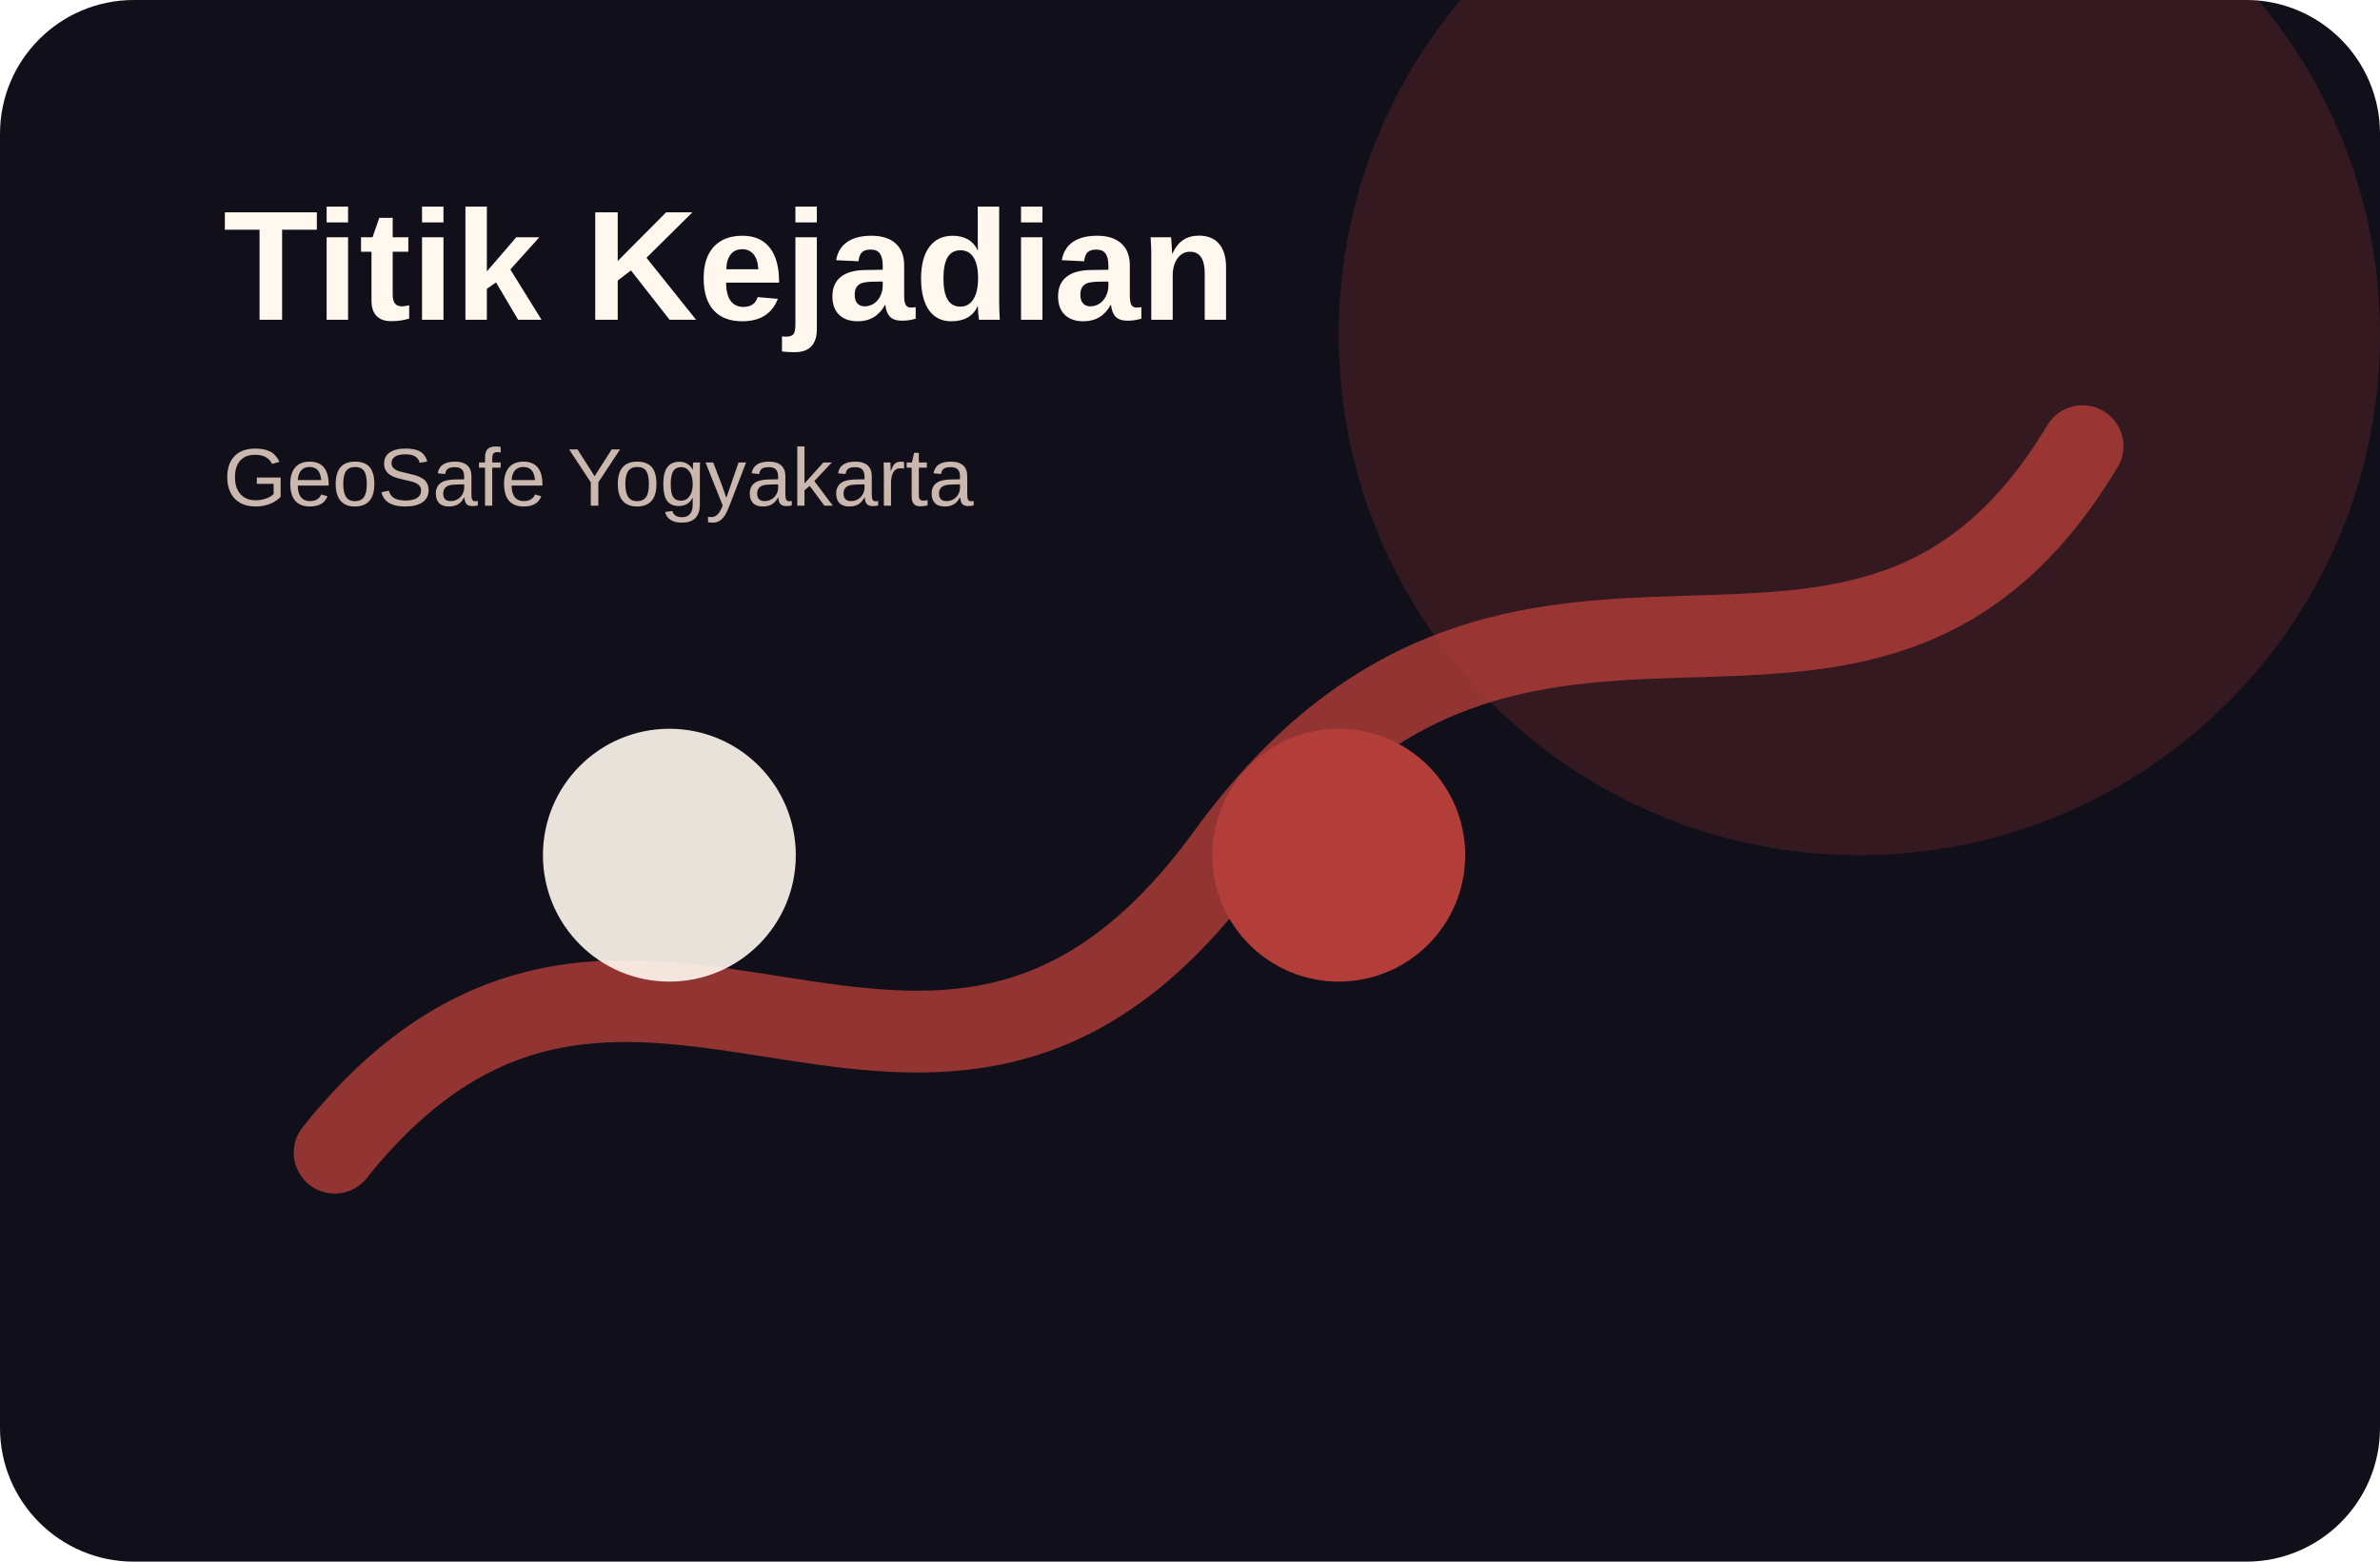
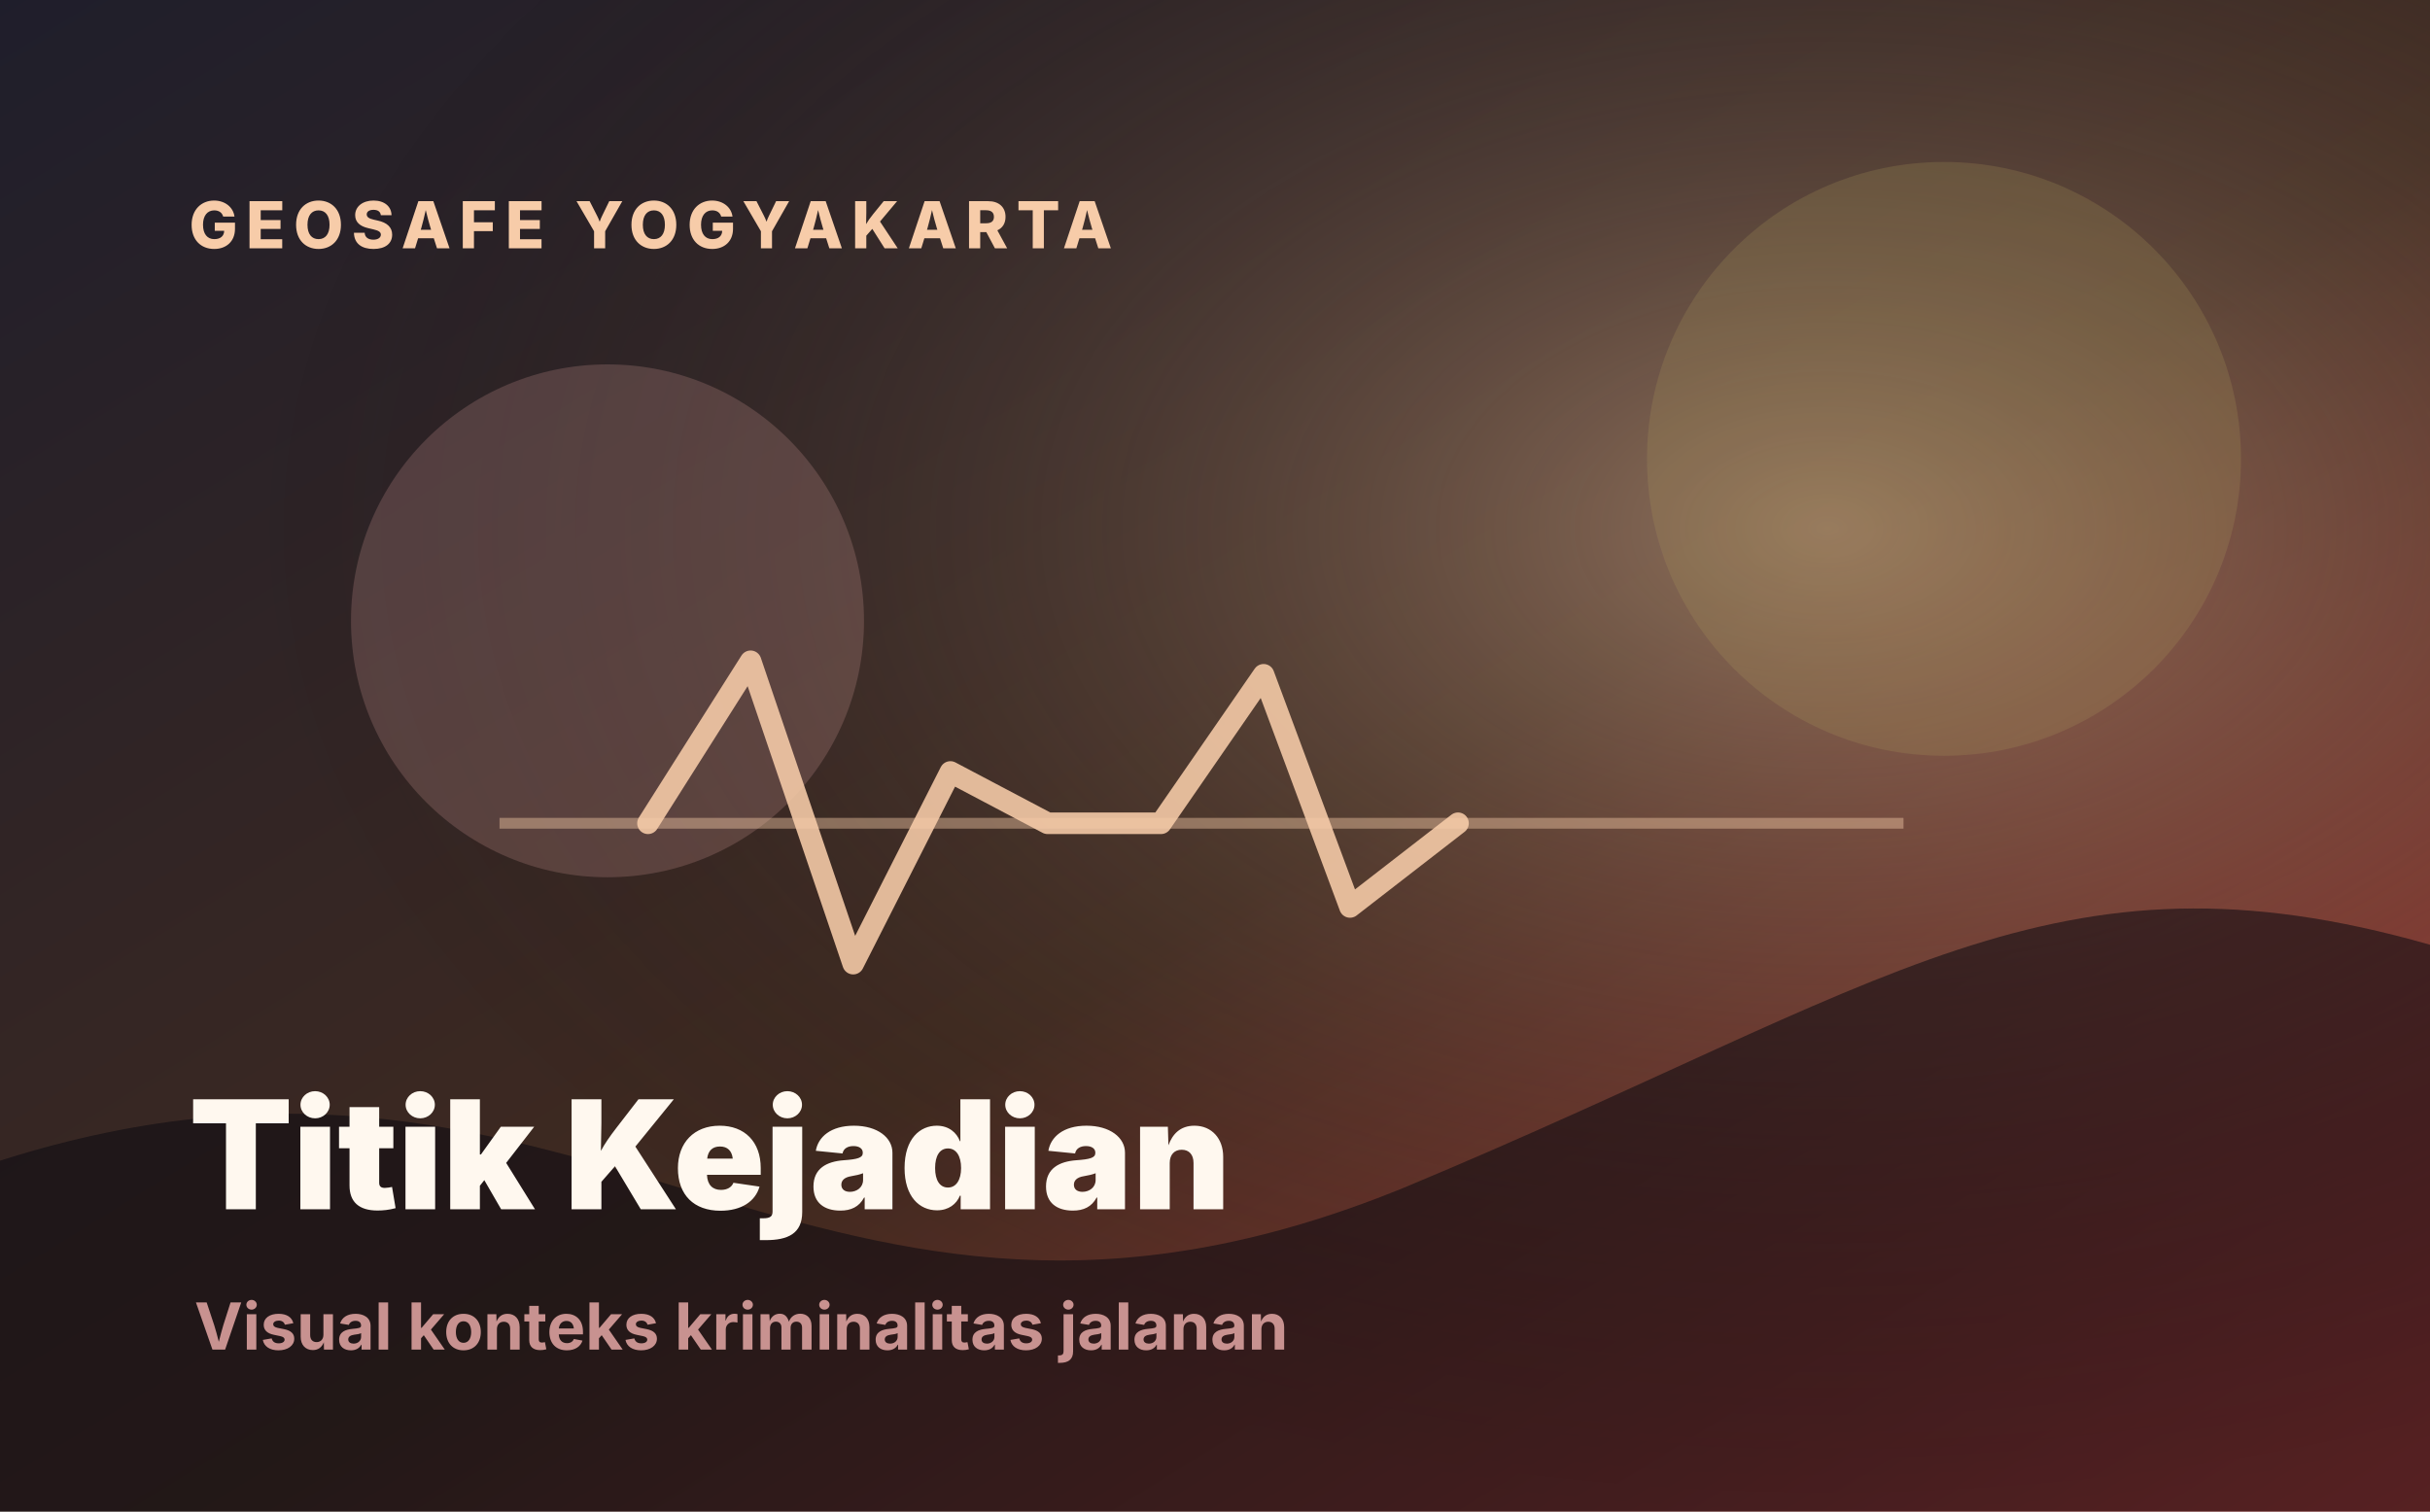
- <svg xmlns="http://www.w3.org/2000/svg" viewBox="0 0 640 420">
-   <rect width="640" height="420" rx="36" fill="#11101a" />
-   <circle cx="500" cy="90" r="140" fill="#b33d38" opacity=".22" />
-   <path d="M90 310 C170 210 250 340 330 230 S500 220 560 120" fill="none" stroke="#b33d38" stroke-width="22" stroke-linecap="round" opacity=".8" />
-   <circle cx="180" cy="230" r="34" fill="#fff8ef" opacity=".9" />
-   <circle cx="360" cy="230" r="34" fill="#b33d38" />
-   <text x="60" y="86" fill="#fff8ef" font-family="Arial" font-size="42" font-weight="800">Titik Kejadian</text>
-   <text x="60" y="136" fill="#cab7ad" font-family="Arial" font-size="22">GeoSafe Yogyakarta</text>
+ <svg xmlns="http://www.w3.org/2000/svg" viewBox="0 0 900 560" role="img" aria-label="Titik Kejadian">
+   <defs>
+     <linearGradient id="g" x1="0" y1="0" x2="1" y2="1">
+       <stop offset="0" stop-color="#1f1e2b" />
+       <stop offset=".55" stop-color="#402a20" />
+       <stop offset="1" stop-color="#b33d38" />
+     </linearGradient>
+     <radialGradient id="r" cx="75%" cy="35%" r="65%">
+       <stop offset="0" stop-color="#f7cca9" stop-opacity=".45" />
+       <stop offset="1" stop-color="#000" stop-opacity="0" />
+     </radialGradient>
+   </defs>
+   <rect width="900" height="560" fill="url(#g)" />
+   <rect width="900" height="560" fill="url(#r)" />
+   <path d="M0 430 C220 360 300 530 520 440 C700 365 760 310 900 350 L900 560 L0 560 Z" fill="#0b0a10" opacity=".55" />
+   <circle cx="720" cy="170" r="110" fill="#ae995b" opacity=".22" />
+   <circle cx="225" cy="230" r="95" fill="#c89290" opacity=".25" />
+   <path d="M185 305 L705 305" stroke="#f7cca9" stroke-opacity=".42" stroke-width="4" />
+   <path d="M240 305 L278 245 L316 357 L352 286 L388 305 L430 305 L468 250 L500 336 L540 305" fill="none" stroke="#f7cca9" stroke-width="8" stroke-linecap="round" stroke-linejoin="round" opacity=".88" />
+   <text x="70" y="92" font-family="Inter, Arial, sans-serif" font-size="24" font-weight="800" fill="#f7cca9" letter-spacing="3">GEOSAFE YOGYAKARTA</text>
+   <text x="70" y="448" font-family="Inter, Arial, sans-serif" font-size="56" font-weight="900" fill="#fff8ef">Titik Kejadian</text>
+   <text x="72" y="500" font-family="Inter, Arial, sans-serif" font-size="24" font-weight="700" fill="#c89290">Visual konteks kriminalitas jalanan</text>
</svg>
